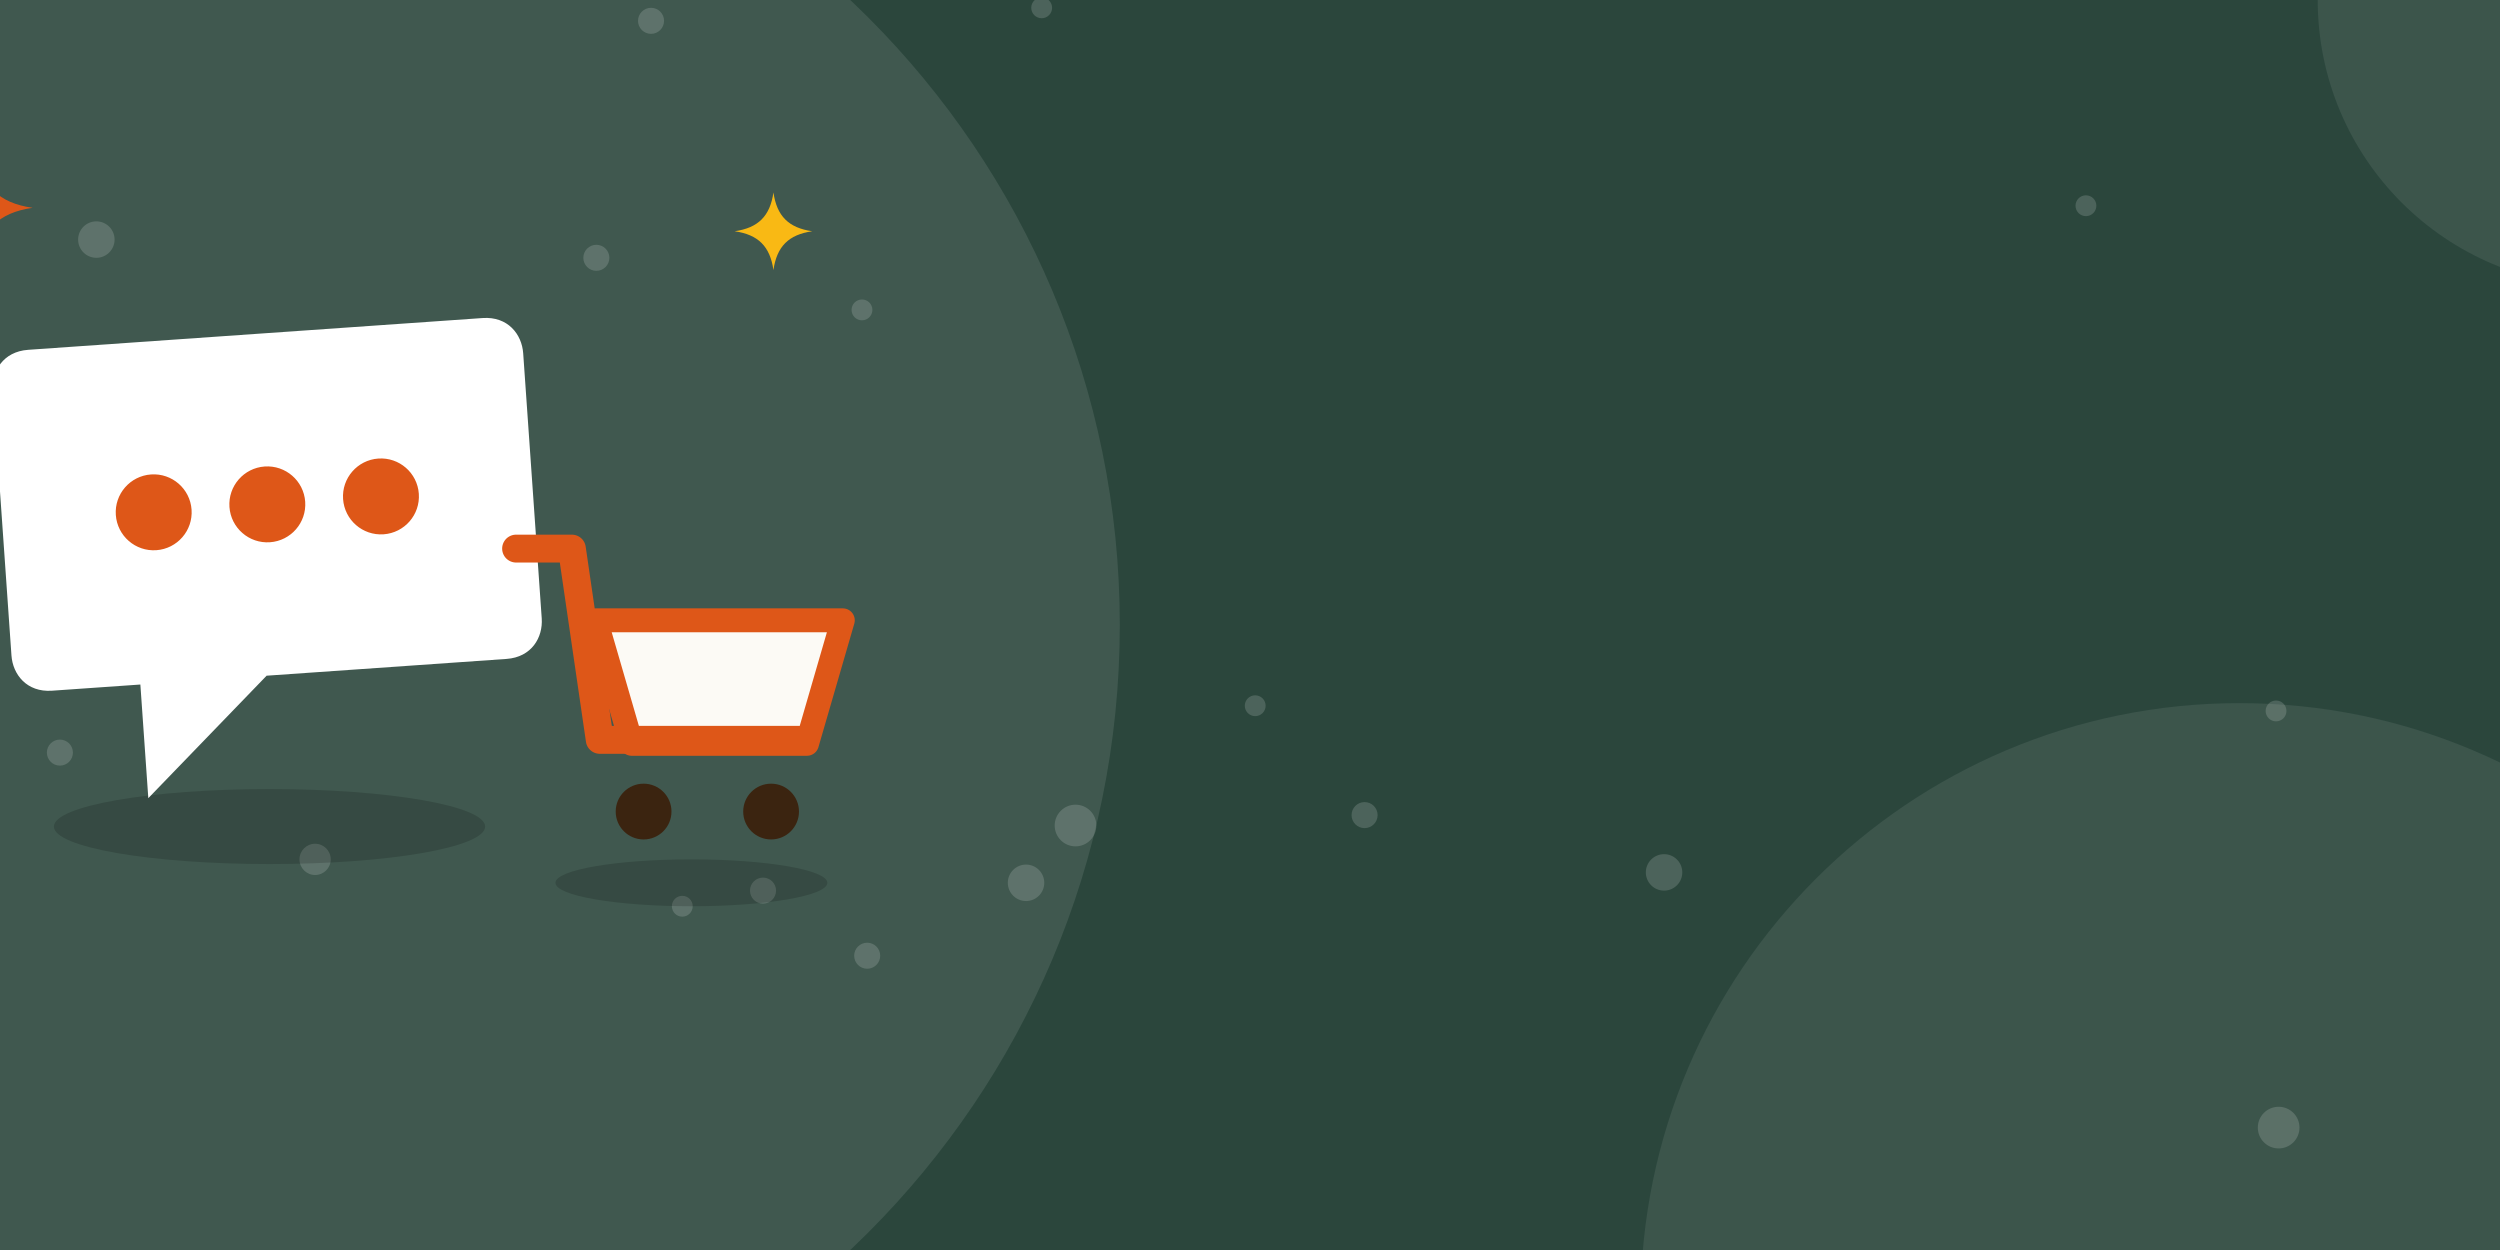
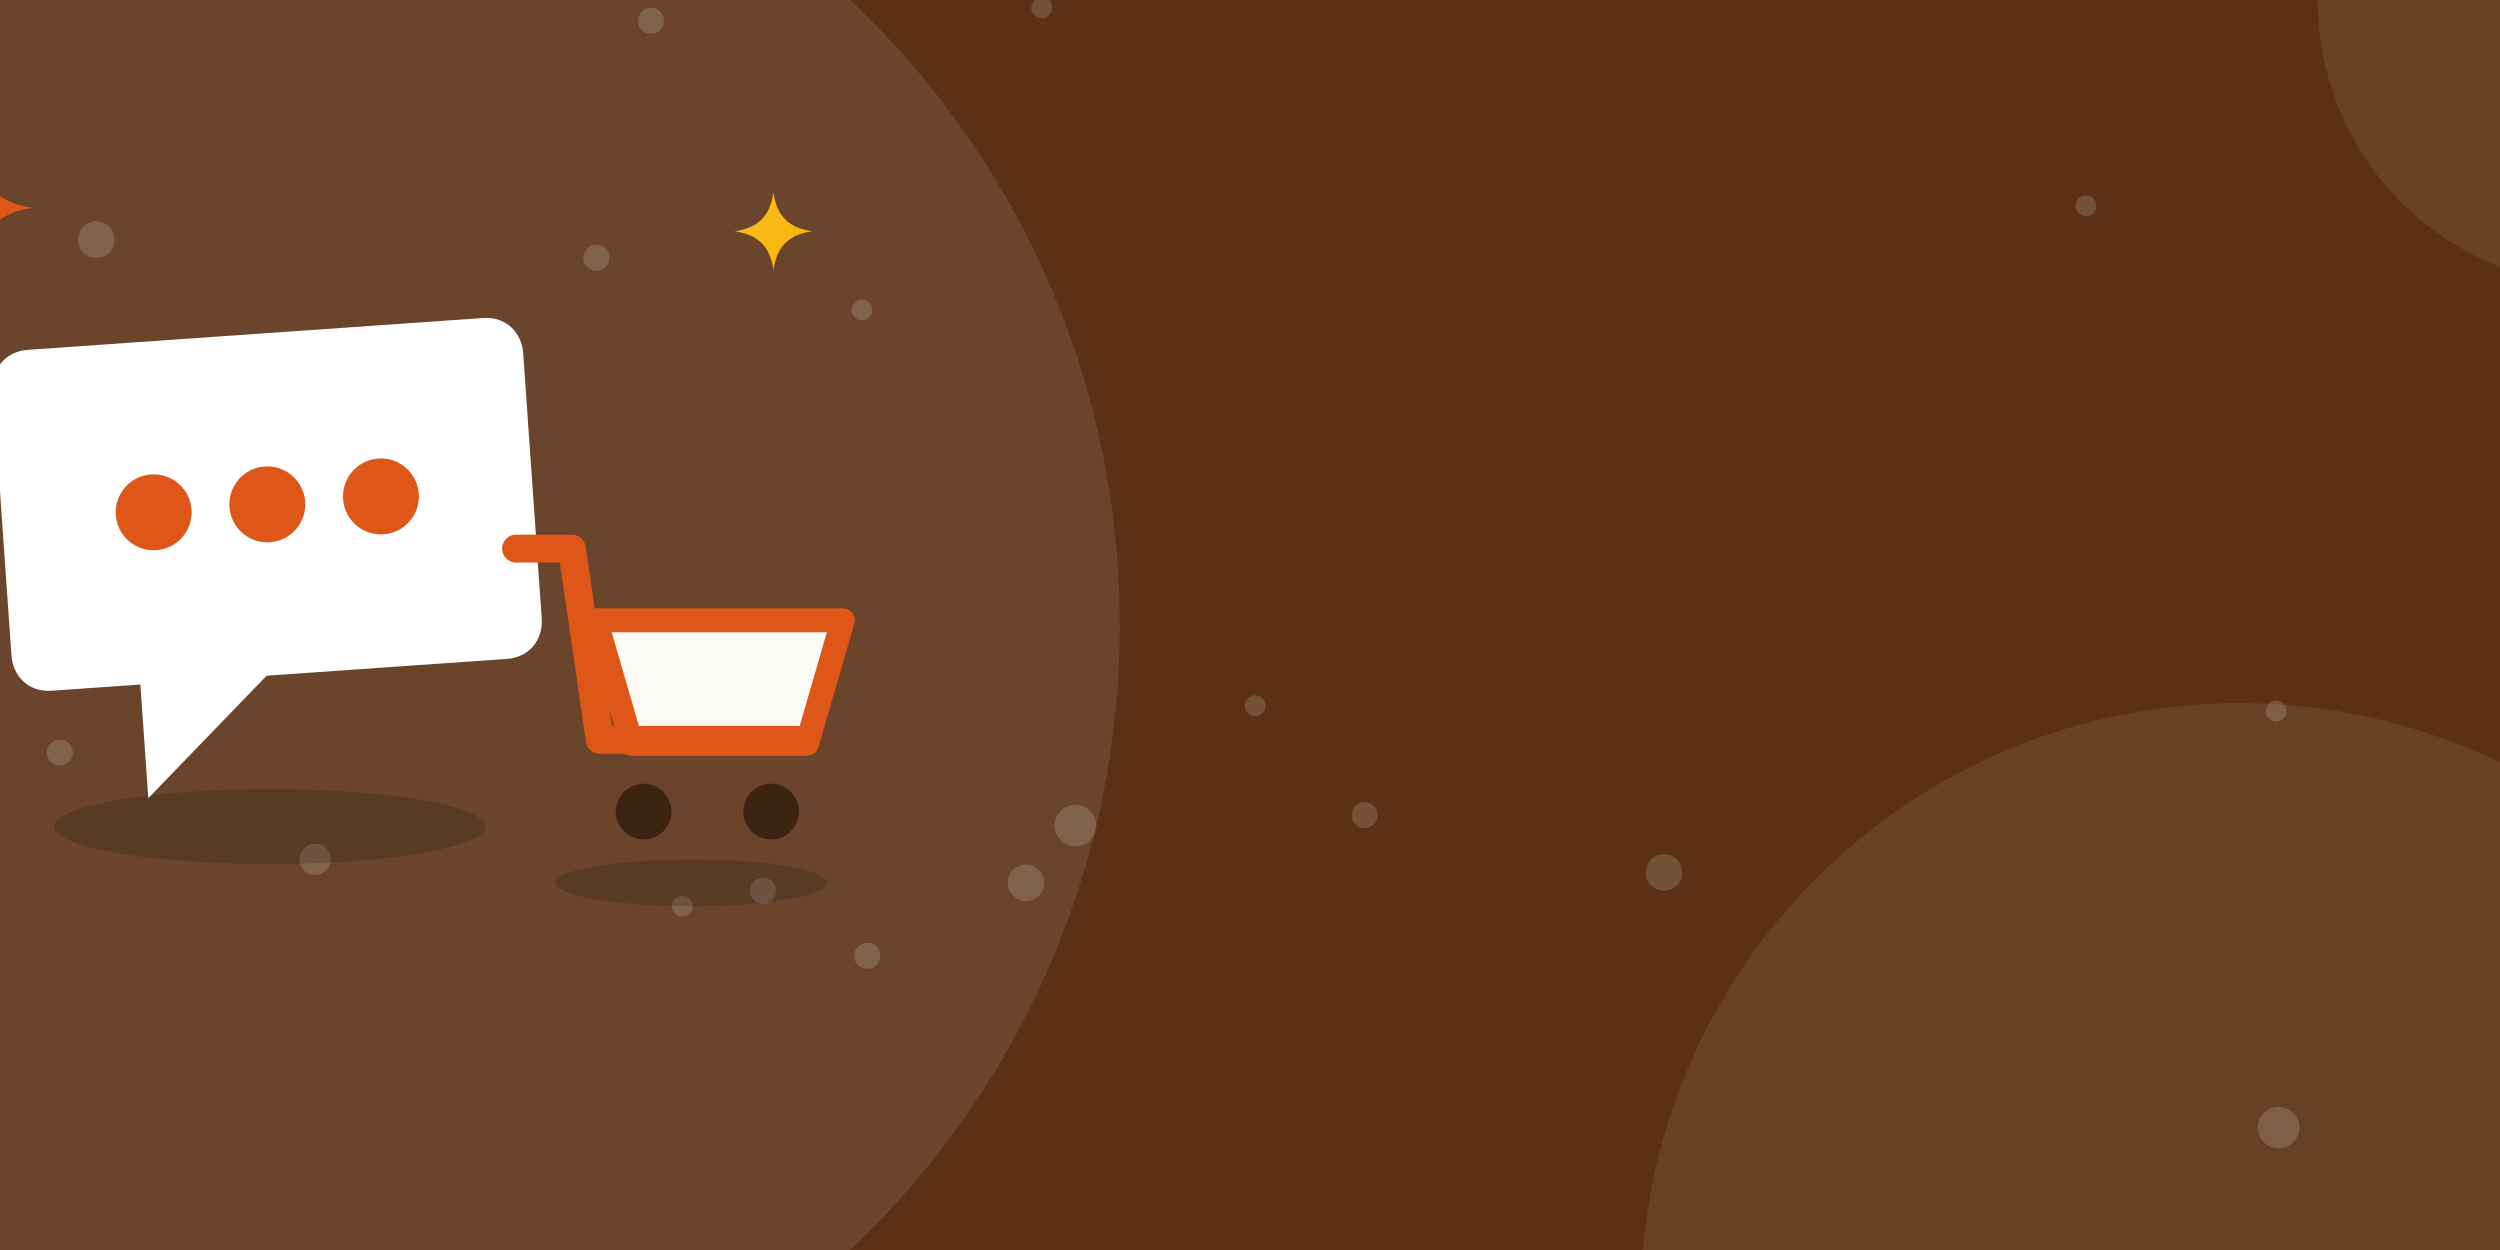
<svg xmlns="http://www.w3.org/2000/svg" viewBox="120 60 960 480" width="1200" height="600">
-   <rect y="0" width="1200" height="600" fill="#2B463C" />
+   <rect y="0" width="1200" height="600" fill="#5A3114" />
  <circle cx="220" cy="300" r="330" fill="#fff" opacity=".10" />
  <circle cx="980" cy="560" r="230" fill="#fff" opacity=".08" />
  <circle cx="1120" cy="60" r="110" fill="#fff" opacity=".08" />
  <circle cx="533" cy="377" r="8" fill="#fff" opacity="0.16" />
  <circle cx="1095" cy="39" r="6" fill="#fff" opacity="0.16" />
  <circle cx="520" cy="63" r="4" fill="#fff" opacity="0.16" />
  <circle cx="241" cy="390" r="6" fill="#fff" opacity="0.16" />
  <circle cx="514" cy="399" r="7" fill="#fff" opacity="0.16" />
  <circle cx="218" cy="265" r="3" fill="#fff" opacity="0.16" />
  <circle cx="453" cy="427" r="5" fill="#fff" opacity="0.16" />
  <circle cx="382" cy="408" r="4" fill="#fff" opacity="0.16" />
  <circle cx="157" cy="152" r="7" fill="#fff" opacity="0.16" />
  <circle cx="921" cy="139" r="4" fill="#fff" opacity="0.16" />
  <circle cx="13" cy="15" r="4" fill="#fff" opacity="0.16" />
  <circle cx="451" cy="179" r="4" fill="#fff" opacity="0.16" />
  <circle cx="602" cy="331" r="4" fill="#fff" opacity="0.16" />
  <circle cx="1114" cy="219" r="4" fill="#fff" opacity="0.16" />
  <circle cx="413" cy="402" r="5" fill="#fff" opacity="0.16" />
  <circle cx="54" cy="379" r="6" fill="#fff" opacity="0.16" />
  <circle cx="349" cy="159" r="5" fill="#fff" opacity="0.16" />
  <circle cx="143" cy="349" r="5" fill="#fff" opacity="0.16" />
  <circle cx="16" cy="356" r="3" fill="#fff" opacity="0.16" />
  <circle cx="644" cy="373" r="5" fill="#fff" opacity="0.16" />
  <circle cx="994" cy="333" r="4" fill="#fff" opacity="0.16" />
  <circle cx="995" cy="493" r="8" fill="#fff" opacity="0.16" />
  <circle cx="370" cy="68" r="5" fill="#fff" opacity="0.16" />
  <circle cx="56" cy="376" r="6" fill="#fff" opacity="0.16" />
  <circle cx="47" cy="572" r="6" fill="#fff" opacity="0.16" />
  <circle cx="759" cy="395" r="7" fill="#fff" opacity="0.16" />
  <g transform="translate(300 300) scale(.9) translate(-300 -300)">
    <g transform="translate(0,-28)">
      <ellipse cx="215" cy="414" rx="92" ry="16" fill="#000" opacity=".16" />
      <g transform="translate(215 290) rotate(-4) scale(2.700) translate(-50 -50)">
        <path d="M14 18h72c4 0 6 3 6 6v42c0 3-2 6-6 6H48L28 90V72H14c-4 0-6-3-6-6V24c0-3 2-6 6-6z" fill="#fff" />
        <circle cx="32" cy="45" r="6" fill="#DE5718" />
        <circle cx="50" cy="45" r="6" fill="#DE5718" />
        <circle cx="68" cy="45" r="6" fill="#DE5718" />
      </g>
      <ellipse cx="395" cy="438" rx="58" ry="10" fill="#000" opacity=".16" />
      <g transform="translate(395 360) rotate(0) scale(1.700) translate(-50 -50)">
        <path d="M26 30h62l-9 31H35z" fill="#FCFAF5" stroke="#DE5718" stroke-width="6" stroke-linejoin="round" />
        <path d="M6 12h14l7 48h50" fill="none" stroke="#DE5718" stroke-width="7" stroke-linecap="round" stroke-linejoin="round" />
        <circle cx="38" cy="78" r="7" fill="#3B2410" />
        <circle cx="70" cy="78" r="7" fill="#3B2410" />
      </g>
      <g transform="translate(90 150) rotate(0) scale(0.520) translate(-50 -50)">
        <path d="M50 4C54 32 68 46 96 50 68 54 54 68 50 96 46 68 32 54 4 50 32 46 46 32 50 4z" fill="#DE5718" />
      </g>
      <g transform="translate(430 160) rotate(0) scale(0.360) translate(-50 -50)">
        <path d="M50 4C54 32 68 46 96 50 68 54 54 68 50 96 46 68 32 54 4 50 32 46 46 32 50 4z" fill="#F9B914" />
      </g>
    </g>
  </g>
</svg>
